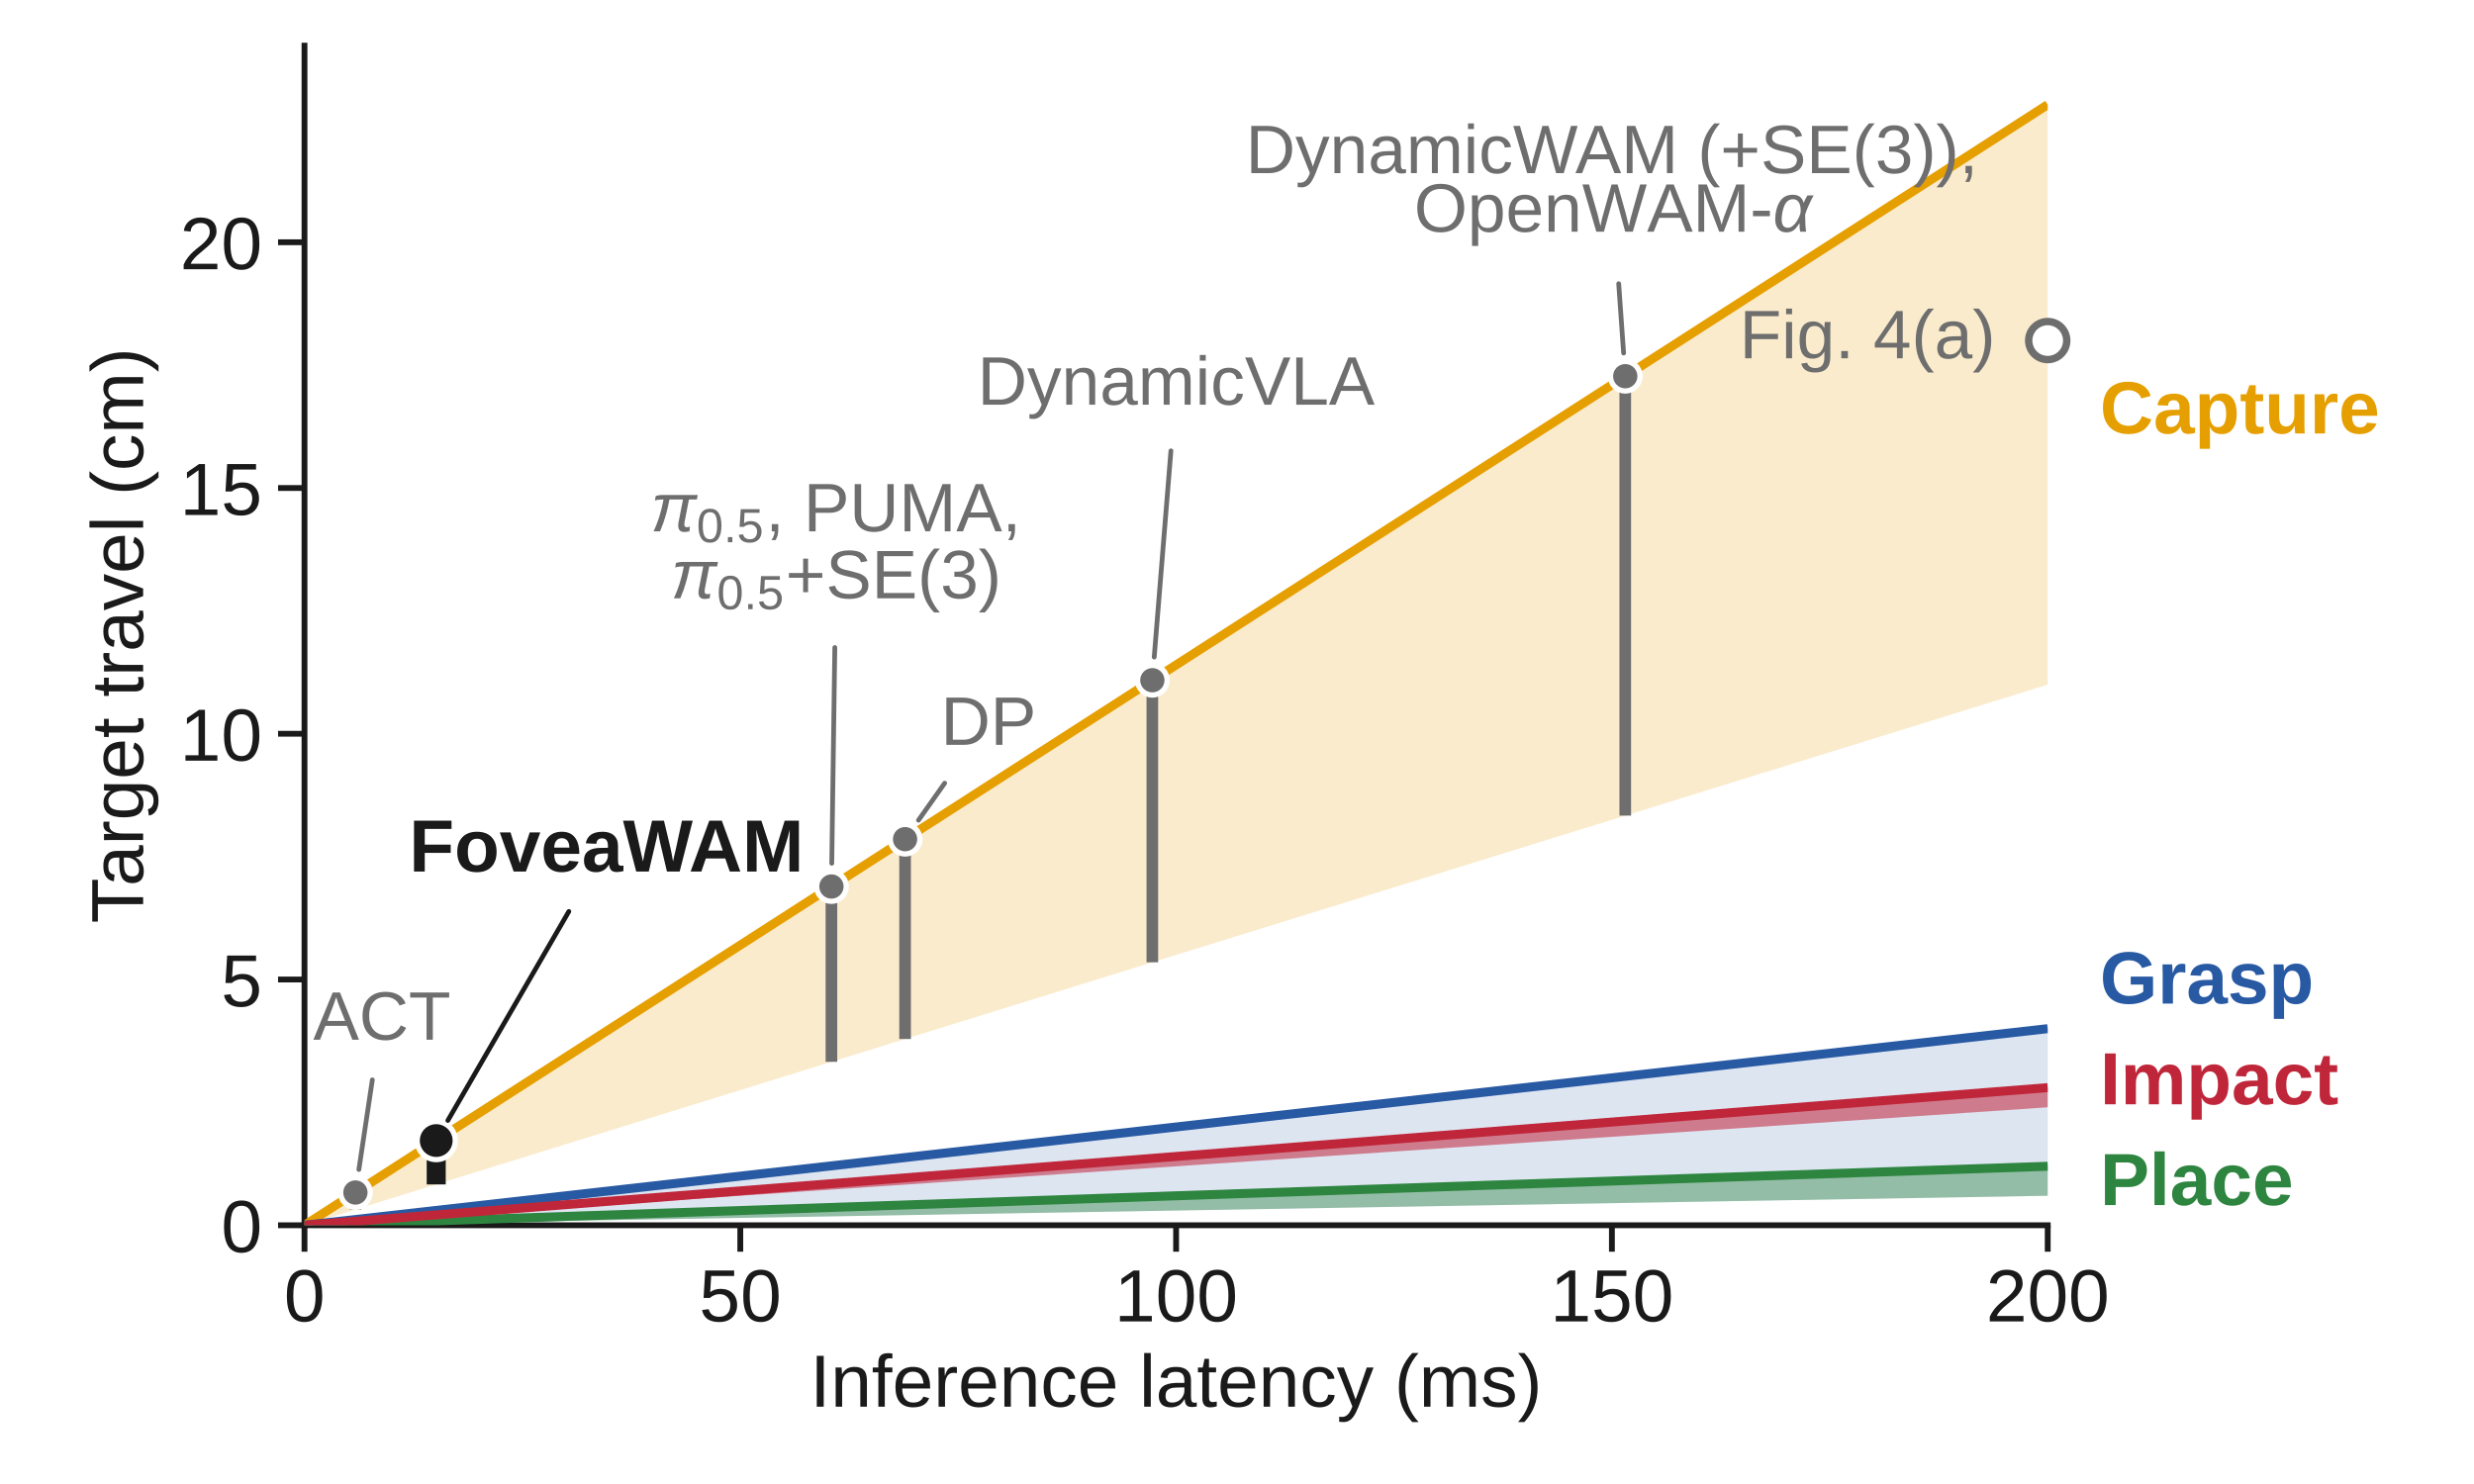
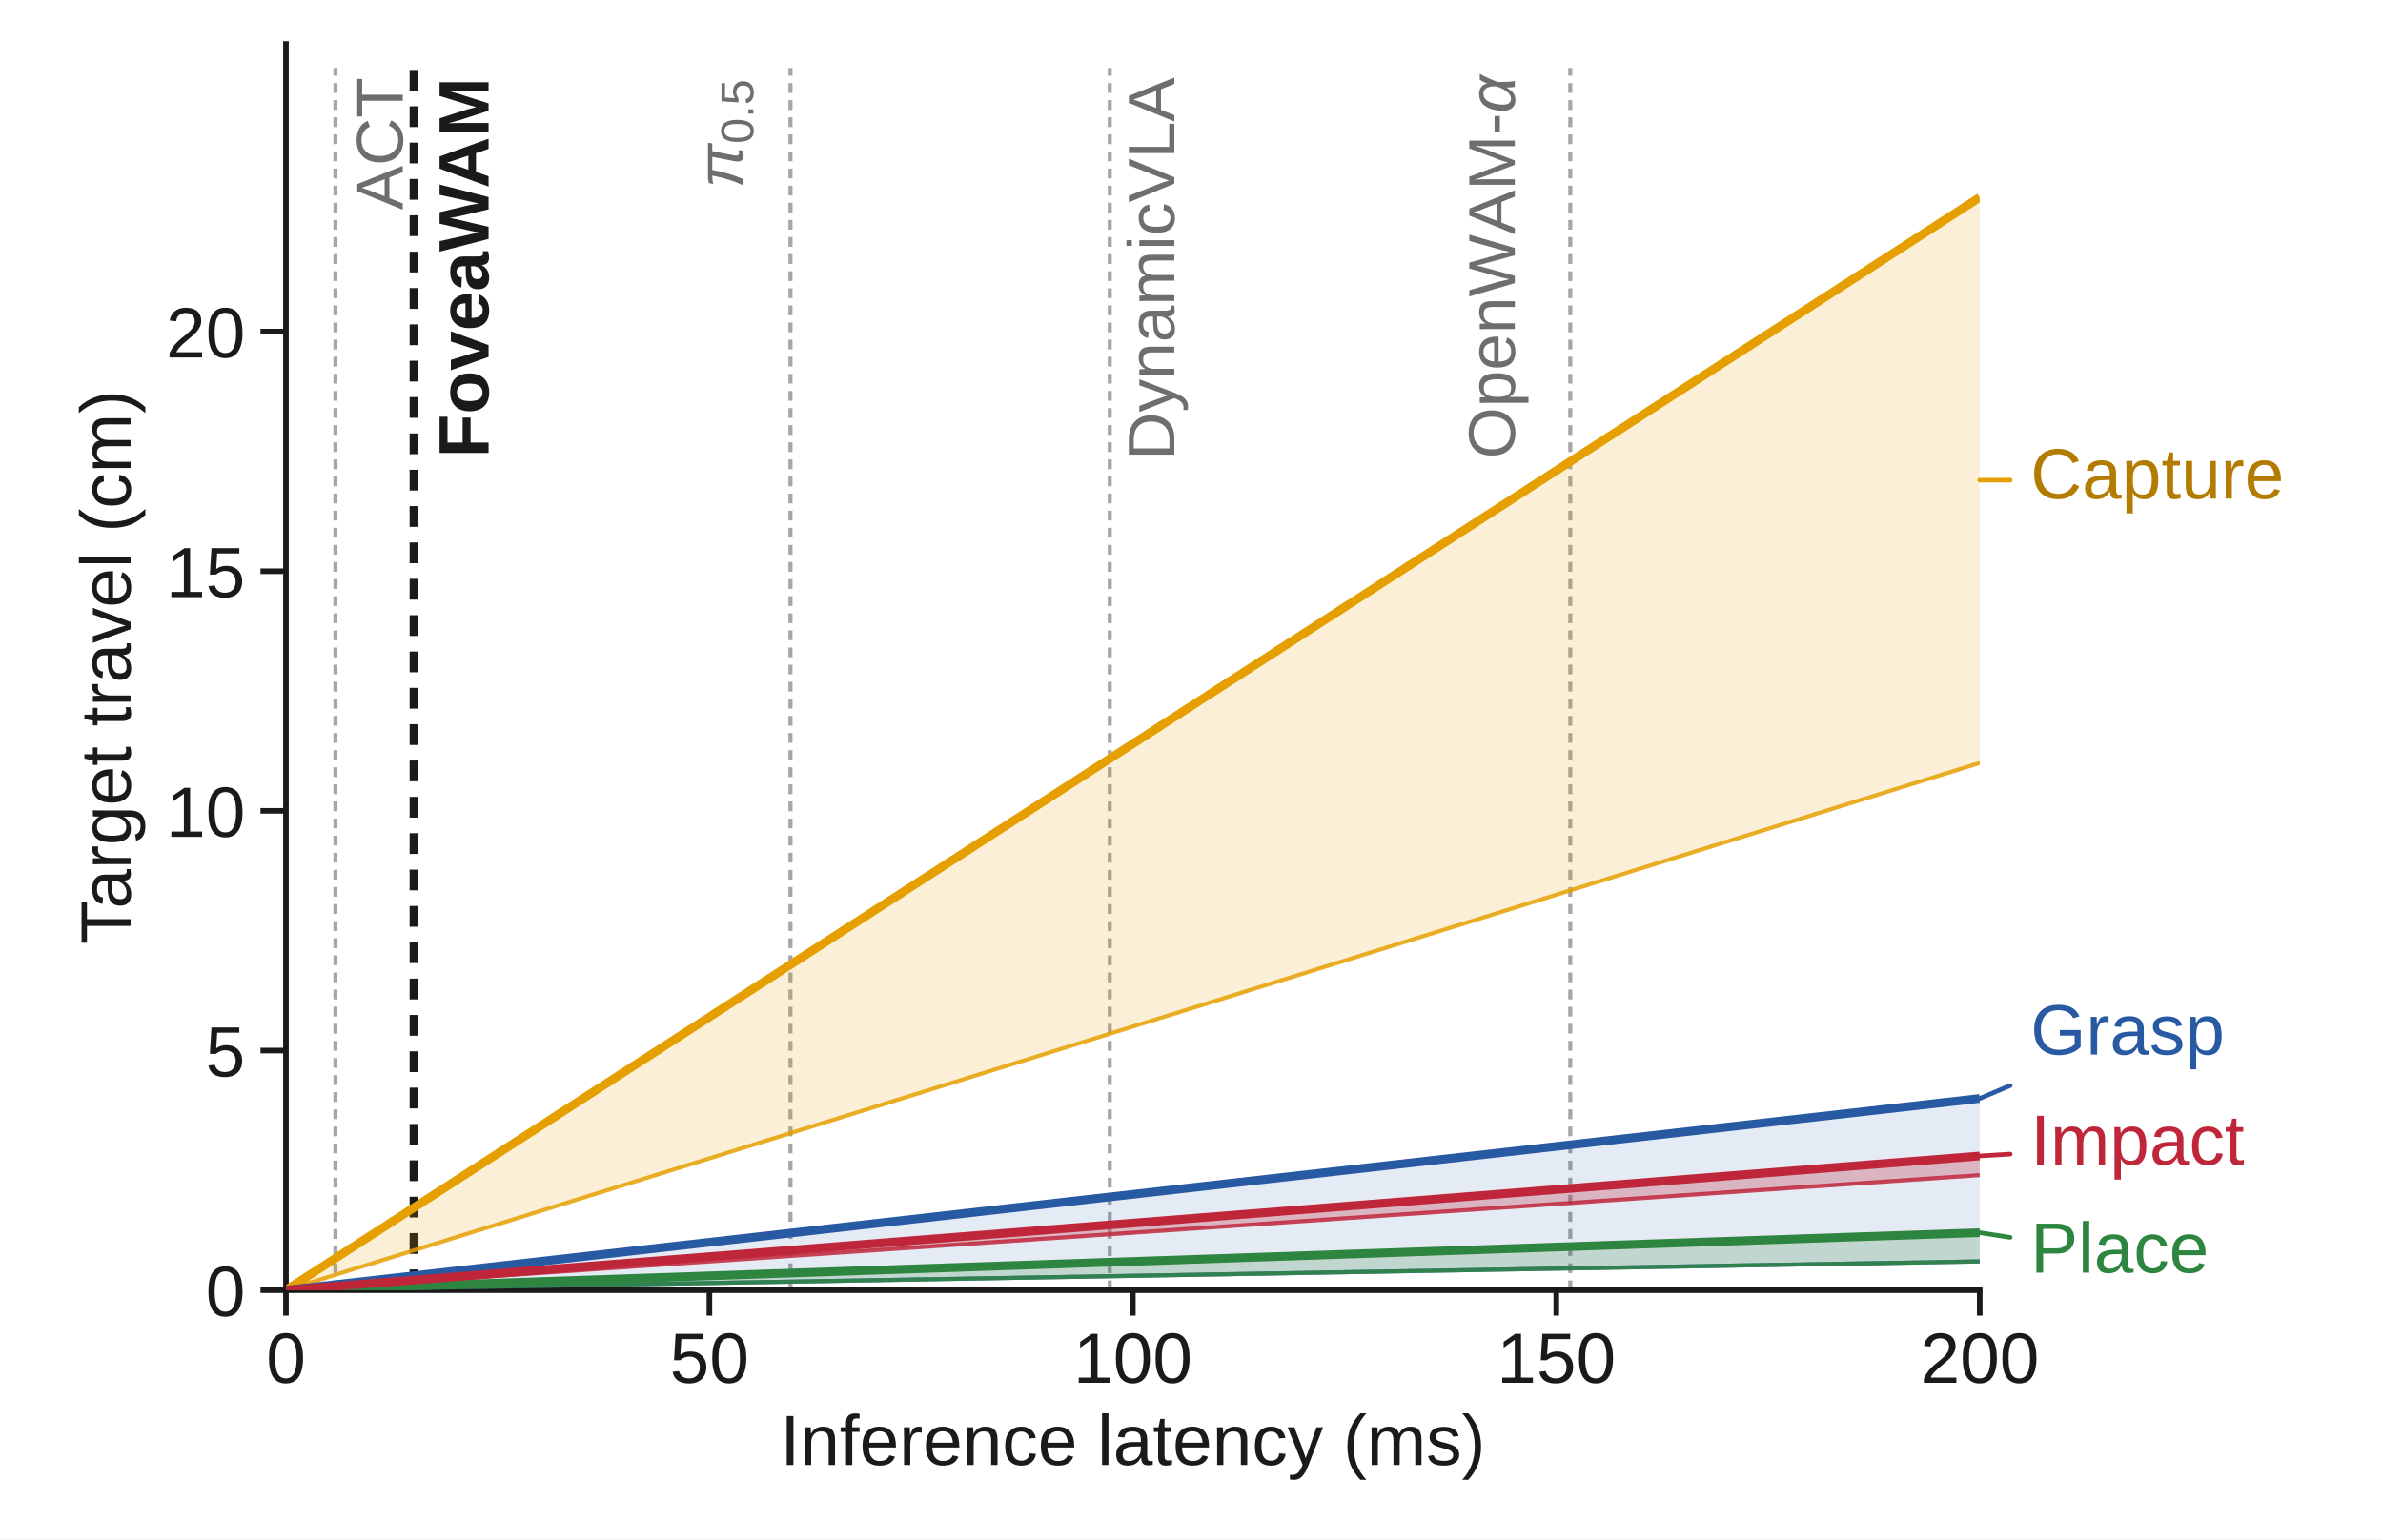
- <svg xmlns="http://www.w3.org/2000/svg" xmlns:xlink="http://www.w3.org/1999/xlink" width="234pt" height="140.4pt" viewBox="0 0 234 140.4" version="1.1">
+ <svg xmlns="http://www.w3.org/2000/svg" xmlns:xlink="http://www.w3.org/1999/xlink" width="234pt" height="151.2pt" viewBox="0 0 234 151.2" version="1.1">
  <defs>
    <style type="text/css">*{stroke-linejoin: round; stroke-linecap: butt}</style>
  </defs>
  <g id="figure_1">
    <g id="patch_1">
-       <path d="M 0 140.4  L 234 140.4  L 234 0  L 0 0  z " style="fill: #ffffff" />
+       <path d="M 0 151.2 L 234 151.2 L 234 0 L 0 0 z " style="fill: #ffffff" />
    </g>
    <g id="axes_1">
      <g id="patch_2">
-         <path d="M 28.8 115.92  L 193.68 115.92  L 193.68 4.32  L 28.8 4.32  z " style="fill: #ffffff" />
+         <path d="M 28.08 126.72 L 194.4 126.72 L 194.4 4.32 L 28.08 4.32 z " style="fill: #ffffff" />
+       </g>
+       <g id="line2d_1">
+         <path d="M 32.938 126.72 L 32.938 6.674 " clip-path="url(#pf0892db546)" style="fill: none; stroke-dasharray: 0.96,0.72; stroke-dashoffset: 0; stroke: #a6a6a6; stroke-width: 0.4" />
+       </g>
+       <g id="line2d_2">
+         <path d="M 40.648 126.72 L 40.648 6.674 " clip-path="url(#pf0892db546)" style="fill: none; stroke-dasharray: 2.04,1.53; stroke-dashoffset: 0; stroke: #1a1a1a; stroke-width: 0.85" />
+       </g>
+       <g id="line2d_3">
+         <path d="M 77.621 126.72 L 77.621 6.674 " clip-path="url(#pf0892db546)" style="fill: none; stroke-dasharray: 0.96,0.72; stroke-dashoffset: 0; stroke: #a6a6a6; stroke-width: 0.4" />
+       </g>
+       <g id="line2d_4">
+         <path d="M 108.973 126.72 L 108.973 6.674 " clip-path="url(#pf0892db546)" style="fill: none; stroke-dasharray: 0.96,0.72; stroke-dashoffset: 0; stroke: #a6a6a6; stroke-width: 0.4" />
+       </g>
+       <g id="line2d_5">
+         <path d="M 154.194 126.72 L 154.194 6.674 " clip-path="url(#pf0892db546)" style="fill: none; stroke-dasharray: 0.96,0.72; stroke-dashoffset: 0; stroke: #a6a6a6; stroke-width: 0.4" />
      </g>
      <g id="matplotlib.axis_1">
        <g id="xtick_1">
-           <g id="line2d_1">
+           <g id="line2d_6">
            <defs>
-               <path id="mbce6c73bc8" d="M 0 0  L 0 2.5  " style="stroke: #1a1a1a; stroke-width: 0.55" />
+               <path id="m5a3f3c1015" d="M 0 0 L 0 2.5 " style="stroke: #1a1a1a; stroke-width: 0.55" />
            </defs>
            <g>
-               <use xlink:href="#mbce6c73bc8" x="28.8" y="115.92" style="fill: #1a1a1a; stroke: #1a1a1a; stroke-width: 0.55" />
+               <use xlink:href="#m5a3f3c1015" x="28.08" y="126.72" style="fill: #1a1a1a; stroke: #1a1a1a; stroke-width: 0.55" />
            </g>
          </g>
          <g id="text_1">
-             <text style="font-size: 7px; font-family: 'Liberation Sans'; text-anchor: middle; fill: #1a1a1a" x="28.8" y="125.016" transform="rotate(-0 28.8 125.0162)">0</text>
+             <text style="font-size: 7px; font-family: 'Arial'; text-anchor: middle; fill: #1a1a1a" x="28.08" y="135.816" transform="rotate(-0 28.08 135.8162)">0</text>
          </g>
        </g>
        <g id="xtick_2">
-           <g id="line2d_2">
-             <g>
-               <use xlink:href="#mbce6c73bc8" x="70.02" y="115.92" style="fill: #1a1a1a; stroke: #1a1a1a; stroke-width: 0.55" />
+           <g id="line2d_7">
+             <g>
+               <use xlink:href="#m5a3f3c1015" x="69.66" y="126.72" style="fill: #1a1a1a; stroke: #1a1a1a; stroke-width: 0.55" />
            </g>
          </g>
          <g id="text_2">
-             <text style="font-size: 7px; font-family: 'Liberation Sans'; text-anchor: middle; fill: #1a1a1a" x="70.02" y="125.016" transform="rotate(-0 70.02 125.0162)">50</text>
+             <text style="font-size: 7px; font-family: 'Arial'; text-anchor: middle; fill: #1a1a1a" x="69.66" y="135.816" transform="rotate(-0 69.66 135.8162)">50</text>
          </g>
        </g>
        <g id="xtick_3">
-           <g id="line2d_3">
-             <g>
-               <use xlink:href="#mbce6c73bc8" x="111.24" y="115.92" style="fill: #1a1a1a; stroke: #1a1a1a; stroke-width: 0.55" />
+           <g id="line2d_8">
+             <g>
+               <use xlink:href="#m5a3f3c1015" x="111.24" y="126.72" style="fill: #1a1a1a; stroke: #1a1a1a; stroke-width: 0.55" />
            </g>
          </g>
          <g id="text_3">
-             <text style="font-size: 7px; font-family: 'Liberation Sans'; text-anchor: middle; fill: #1a1a1a" x="111.24" y="125.016" transform="rotate(-0 111.24 125.0162)">100</text>
+             <text style="font-size: 7px; font-family: 'Arial'; text-anchor: middle; fill: #1a1a1a" x="111.24" y="135.816" transform="rotate(-0 111.24 135.8162)">100</text>
          </g>
        </g>
        <g id="xtick_4">
-           <g id="line2d_4">
-             <g>
-               <use xlink:href="#mbce6c73bc8" x="152.46" y="115.92" style="fill: #1a1a1a; stroke: #1a1a1a; stroke-width: 0.55" />
+           <g id="line2d_9">
+             <g>
+               <use xlink:href="#m5a3f3c1015" x="152.82" y="126.72" style="fill: #1a1a1a; stroke: #1a1a1a; stroke-width: 0.55" />
            </g>
          </g>
          <g id="text_4">
-             <text style="font-size: 7px; font-family: 'Liberation Sans'; text-anchor: middle; fill: #1a1a1a" x="152.46" y="125.016" transform="rotate(-0 152.46 125.0162)">150</text>
+             <text style="font-size: 7px; font-family: 'Arial'; text-anchor: middle; fill: #1a1a1a" x="152.82" y="135.816" transform="rotate(-0 152.82 135.8162)">150</text>
          </g>
        </g>
        <g id="xtick_5">
-           <g id="line2d_5">
-             <g>
-               <use xlink:href="#mbce6c73bc8" x="193.68" y="115.92" style="fill: #1a1a1a; stroke: #1a1a1a; stroke-width: 0.55" />
+           <g id="line2d_10">
+             <g>
+               <use xlink:href="#m5a3f3c1015" x="194.4" y="126.72" style="fill: #1a1a1a; stroke: #1a1a1a; stroke-width: 0.55" />
            </g>
          </g>
          <g id="text_5">
-             <text style="font-size: 7px; font-family: 'Liberation Sans'; text-anchor: middle; fill: #1a1a1a" x="193.68" y="125.016" transform="rotate(-0 193.68 125.0162)">200</text>
+             <text style="font-size: 7px; font-family: 'Arial'; text-anchor: middle; fill: #1a1a1a" x="194.4" y="135.816" transform="rotate(-0 194.4 135.8162)">200</text>
          </g>
        </g>
        <g id="text_6">
-           <text style="font-size: 7px; font-family: 'Liberation Sans'; text-anchor: middle; fill: #1a1a1a" x="111.24" y="133.086" transform="rotate(-0 111.24 133.0855)">Inference latency (ms)</text>
+           <text style="font-size: 7px; font-family: 'Arial'; text-anchor: middle; fill: #1a1a1a" x="111.24" y="143.886" transform="rotate(-0 111.24 143.8855)">Inference latency (ms)</text>
        </g>
      </g>
      <g id="matplotlib.axis_2">
        <g id="ytick_1">
-           <g id="line2d_6">
+           <g id="line2d_11">
            <defs>
-               <path id="m9011455f82" d="M 0 0  L -2.5 0  " style="stroke: #1a1a1a; stroke-width: 0.55" />
+               <path id="m6d08cc1de3" d="M 0 0 L -2.5 0 " style="stroke: #1a1a1a; stroke-width: 0.55" />
            </defs>
            <g>
-               <use xlink:href="#m9011455f82" x="28.8" y="115.92" style="fill: #1a1a1a; stroke: #1a1a1a; stroke-width: 0.55" />
+               <use xlink:href="#m6d08cc1de3" x="28.08" y="126.72" style="fill: #1a1a1a; stroke: #1a1a1a; stroke-width: 0.55" />
            </g>
          </g>
          <g id="text_7">
-             <text style="font-size: 7px; font-family: 'Liberation Sans'; text-anchor: end; fill: #1a1a1a" x="24.8" y="118.468" transform="rotate(-0 24.8 118.4681)">0</text>
+             <text style="font-size: 7px; font-family: 'Arial'; text-anchor: end; fill: #1a1a1a" x="24.08" y="129.268" transform="rotate(-0 24.08 129.2681)">0</text>
          </g>
        </g>
        <g id="ytick_2">
-           <g id="line2d_7">
-             <g>
-               <use xlink:href="#m9011455f82" x="28.8" y="92.67" style="fill: #1a1a1a; stroke: #1a1a1a; stroke-width: 0.55" />
+           <g id="line2d_12">
+             <g>
+               <use xlink:href="#m6d08cc1de3" x="28.08" y="103.182" style="fill: #1a1a1a; stroke: #1a1a1a; stroke-width: 0.55" />
            </g>
          </g>
          <g id="text_8">
-             <text style="font-size: 7px; font-family: 'Liberation Sans'; text-anchor: end; fill: #1a1a1a" x="24.8" y="95.218" transform="rotate(-0 24.8 95.2181)">5</text>
+             <text style="font-size: 7px; font-family: 'Arial'; text-anchor: end; fill: #1a1a1a" x="24.08" y="105.73" transform="rotate(-0 24.08 105.7296)">5</text>
          </g>
        </g>
        <g id="ytick_3">
-           <g id="line2d_8">
-             <g>
-               <use xlink:href="#m9011455f82" x="28.8" y="69.42" style="fill: #1a1a1a; stroke: #1a1a1a; stroke-width: 0.55" />
+           <g id="line2d_13">
+             <g>
+               <use xlink:href="#m6d08cc1de3" x="28.08" y="79.643" style="fill: #1a1a1a; stroke: #1a1a1a; stroke-width: 0.55" />
            </g>
          </g>
          <g id="text_9">
-             <text style="font-size: 7px; font-family: 'Liberation Sans'; text-anchor: end; fill: #1a1a1a" x="24.8" y="71.968" transform="rotate(-0 24.8 71.9681)">10</text>
+             <text style="font-size: 7px; font-family: 'Arial'; text-anchor: end; fill: #1a1a1a" x="24.08" y="82.191" transform="rotate(-0 24.08 82.19117)">10</text>
          </g>
        </g>
        <g id="ytick_4">
-           <g id="line2d_9">
-             <g>
-               <use xlink:href="#m9011455f82" x="28.8" y="46.17" style="fill: #1a1a1a; stroke: #1a1a1a; stroke-width: 0.55" />
+           <g id="line2d_14">
+             <g>
+               <use xlink:href="#m6d08cc1de3" x="28.08" y="56.105" style="fill: #1a1a1a; stroke: #1a1a1a; stroke-width: 0.55" />
            </g>
          </g>
          <g id="text_10">
-             <text style="font-size: 7px; font-family: 'Liberation Sans'; text-anchor: end; fill: #1a1a1a" x="24.8" y="48.718" transform="rotate(-0 24.8 48.7181)">15</text>
+             <text style="font-size: 7px; font-family: 'Arial'; text-anchor: end; fill: #1a1a1a" x="24.08" y="58.653" transform="rotate(-0 24.08 58.65271)">15</text>
          </g>
        </g>
        <g id="ytick_5">
-           <g id="line2d_10">
-             <g>
-               <use xlink:href="#m9011455f82" x="28.8" y="22.92" style="fill: #1a1a1a; stroke: #1a1a1a; stroke-width: 0.55" />
+           <g id="line2d_15">
+             <g>
+               <use xlink:href="#m6d08cc1de3" x="28.08" y="32.566" style="fill: #1a1a1a; stroke: #1a1a1a; stroke-width: 0.55" />
            </g>
          </g>
          <g id="text_11">
-             <text style="font-size: 7px; font-family: 'Liberation Sans'; text-anchor: end; fill: #1a1a1a" x="24.8" y="25.468" transform="rotate(-0 24.8 25.4681)">20</text>
+             <text style="font-size: 7px; font-family: 'Arial'; text-anchor: end; fill: #1a1a1a" x="24.08" y="35.114" transform="rotate(-0 24.08 35.11425)">20</text>
          </g>
        </g>
        <g id="text_12">
-           <text style="font-size: 7px; font-family: 'Liberation Sans'; text-anchor: middle; fill: #1a1a1a" x="13.542" y="60.12" transform="rotate(-90 13.54154 60.12)">Target travel (cm)</text>
+           <text style="font-size: 7px; font-family: 'Arial'; text-anchor: middle; fill: #1a1a1a" x="12.821" y="65.52" transform="rotate(-90 12.82141 65.52)">Target travel (cm)</text>
        </g>
      </g>
      <g id="FillBetweenPolyCollection_1">
        <defs>
-           <path id="m85c397e6d3" d="M 28.8 -24.48  L 28.8 -24.48  L 193.68 -75.63  L 193.68 -130.5  L 193.68 -130.5  L 28.8 -24.48  z " />
-         </defs>
-         <g clip-path="url(#p495221de48)">
-           <use xlink:href="#m85c397e6d3" x="0" y="140.4" style="fill: #e69f00; fill-opacity: 0.2" />
+           <path id="ma634ffd49d" d="M 28.08 -24.48 L 28.08 -24.48 L 194.4 -76.265 L 194.4 -131.815 L 194.4 -131.815 L 28.08 -24.48 z " />
+         </defs>
+         <g clip-path="url(#pf0892db546)">
+           <use xlink:href="#ma634ffd49d" x="0" y="151.2" style="fill: #e69f00; fill-opacity: 0.16" />
        </g>
      </g>
      <g id="FillBetweenPolyCollection_2">
        <defs>
-           <path id="m00a014d225" d="M 28.8 -24.48  L 28.8 -24.48  L 193.68 -27.27  L 193.68 -43.08  L 193.68 -43.08  L 28.8 -24.48  z " />
-         </defs>
-         <g clip-path="url(#p495221de48)">
-           <use xlink:href="#m00a014d225" x="0" y="140.4" style="fill: #2859a3; fill-opacity: 0.16" />
+           <path id="m84d36a1751" d="M 28.08 -24.48 L 28.08 -24.48 L 194.4 -27.305 L 194.4 -43.311 L 194.4 -43.311 L 28.08 -24.48 z " />
+         </defs>
+         <g clip-path="url(#pf0892db546)">
+           <use xlink:href="#m84d36a1751" x="0" y="151.2" style="fill: #2859a3; fill-opacity: 0.12" />
        </g>
      </g>
      <g id="FillBetweenPolyCollection_3">
        <defs>
-           <path id="md4166736a2" d="M 28.8 -24.48  L 28.8 -24.48  L 193.68 -27.27  L 193.68 -30.06  L 193.68 -30.06  L 28.8 -24.48  z " />
-         </defs>
-         <g clip-path="url(#p495221de48)">
-           <use xlink:href="#md4166736a2" x="0" y="140.4" style="fill: #2e8540; fill-opacity: 0.42" />
+           <path id="me070b4a83b" d="M 28.08 -24.48 L 28.08 -24.48 L 194.4 -27.305 L 194.4 -30.129 L 194.4 -30.129 L 28.08 -24.48 z " />
+         </defs>
+         <g clip-path="url(#pf0892db546)">
+           <use xlink:href="#me070b4a83b" x="0" y="151.2" style="fill: #2e8540; fill-opacity: 0.2" />
        </g>
      </g>
      <g id="FillBetweenPolyCollection_4">
        <defs>
-           <path id="m8f9e1c0f63" d="M 28.8 -24.48  L 28.8 -24.48  L 193.68 -35.64  L 193.68 -37.5  L 193.68 -37.5  L 28.8 -24.48  z " />
-         </defs>
-         <g clip-path="url(#p495221de48)">
-           <use xlink:href="#m8f9e1c0f63" x="0" y="140.4" style="fill: #c0263a; fill-opacity: 0.55" />
+           <path id="m6a3f9d5b6b" d="M 28.08 -24.48 L 28.08 -24.48 L 194.4 -35.778 L 194.4 -37.662 L 194.4 -37.662 L 28.08 -24.48 z " />
+         </defs>
+         <g clip-path="url(#pf0892db546)">
+           <use xlink:href="#m6a3f9d5b6b" x="0" y="151.2" style="fill: #c0263a; fill-opacity: 0.28" />
        </g>
      </g>
      <g id="patch_3">
-         <path d="M 28.8 115.92  L 28.8 4.32  " style="fill: none; stroke: #1a1a1a; stroke-width: 0.55; stroke-linejoin: miter; stroke-linecap: square" />
+         <path d="M 28.08 126.72 L 28.08 4.32 " style="fill: none; stroke: #1a1a1a; stroke-width: 0.55; stroke-linejoin: miter; stroke-linecap: square" />
      </g>
      <g id="patch_4">
-         <path d="M 28.8 115.92  L 193.68 115.92  " style="fill: none; stroke: #1a1a1a; stroke-width: 0.55; stroke-linejoin: miter; stroke-linecap: square" />
+         <path d="M 28.08 126.72 L 194.4 126.72 " style="fill: none; stroke: #1a1a1a; stroke-width: 0.55; stroke-linejoin: miter; stroke-linecap: square" />
+       </g>
+       <g id="patch_5">
+         <path d="M 197.393 47.16 Q 195.897 47.16 194.4 47.16 " style="fill: none; stroke: #e69f00; stroke-width: 0.45; stroke-linecap: round" />
      </g>
      <g id="text_13">
-         <text style="font-size: 6.5px; font-family: 'Liberation Sans'; text-anchor: end; fill: #6e6e6e" x="188.734" y="33.902" transform="rotate(-0 188.7336 33.90213)">Fig. 4(a)</text>
+         <text style="font-size: 7px; font-family: 'Arial'; text-anchor: start; fill: #b37c00" x="199.39" y="48.972" transform="rotate(-0 199.3896 48.97152)">Capture</text>
+       </g>
+       <g id="patch_6">
+         <path d="M 197.392 113.357 Q 195.896 113.448 194.4 113.538 " style="fill: none; stroke: #c0263a; stroke-width: 0.45; stroke-linecap: round" />
      </g>
      <g id="text_14">
-         <text style="font-weight: 700; font-size: 7px; font-family: 'Liberation Sans'; text-anchor: start; fill: #e69f00" x="198.626" y="41.007" transform="rotate(-0 198.6264 41.00652)">Capture</text>
+         <text style="font-size: 7px; font-family: 'Arial'; text-anchor: start; fill: #c0263a" x="199.39" y="114.408" transform="rotate(-0 199.3896 114.4084)">Impact</text>
+       </g>
+       <g id="patch_7">
+         <path d="M 197.388 106.63 Q 195.894 107.259 194.4 107.889 " style="fill: none; stroke: #2859a3; stroke-width: 0.45; stroke-linecap: round" />
      </g>
      <g id="text_15">
-         <text style="font-weight: 700; font-size: 7px; font-family: 'Liberation Sans'; text-anchor: start; fill: #c0263a" x="198.626" y="104.479" transform="rotate(-0 198.6264 104.479)">Impact</text>
+         <text style="font-size: 7px; font-family: 'Arial'; text-anchor: start; fill: #2859a3" x="199.39" y="103.581" transform="rotate(-0 199.3896 103.5808)">Grasp</text>
+       </g>
+       <g id="patch_8">
+         <path d="M 197.39 121.532 Q 195.895 121.301 194.4 121.071 " style="fill: none; stroke: #2e8540; stroke-width: 0.45; stroke-linecap: round" />
      </g>
      <g id="text_16">
-         <text style="font-weight: 700; font-size: 7px; font-family: 'Liberation Sans'; text-anchor: start; fill: #2859a3" x="198.626" y="94.947" transform="rotate(-0 198.6264 94.94652)">Grasp</text>
+         <text style="font-size: 7px; font-family: 'Arial'; text-anchor: start; fill: #2e8540" x="199.39" y="125.001" transform="rotate(-0 199.3896 125.0008)">Place</text>
+       </g>
+       <g id="line2d_16">
+         <path d="M 28.08 126.72 L 194.4 19.385 " clip-path="url(#pf0892db546)" style="fill: none; stroke: #e69f00; stroke-width: 0.85" />
+       </g>
+       <g id="line2d_17">
+         <path d="M 28.08 126.72 L 194.4 74.935 " clip-path="url(#pf0892db546)" style="fill: none; stroke: #e69f00; stroke-opacity: 0.85; stroke-width: 0.4" />
+       </g>
+       <g id="line2d_18">
+         <path d="M 28.08 126.72 L 194.4 107.889 " clip-path="url(#pf0892db546)" style="fill: none; stroke: #2859a3; stroke-width: 0.85" />
+       </g>
+       <g id="line2d_19">
+         <path d="M 28.08 126.72 L 194.4 123.895 " clip-path="url(#pf0892db546)" style="fill: none; stroke: #2859a3; stroke-opacity: 0.85; stroke-width: 0.4" />
+       </g>
+       <g id="line2d_20">
+         <path d="M 28.08 126.72 L 194.4 121.071 " clip-path="url(#pf0892db546)" style="fill: none; stroke: #2e8540; stroke-width: 0.85" />
+       </g>
+       <g id="line2d_21">
+         <path d="M 28.08 126.72 L 194.4 123.895 " clip-path="url(#pf0892db546)" style="fill: none; stroke: #2e8540; stroke-opacity: 0.85; stroke-width: 0.4" />
+       </g>
+       <g id="line2d_22">
+         <path d="M 28.08 126.72 L 194.4 113.538 " clip-path="url(#pf0892db546)" style="fill: none; stroke: #c0263a; stroke-width: 0.85" />
+       </g>
+       <g id="line2d_23">
+         <path d="M 28.08 126.72 L 194.4 115.422 " clip-path="url(#pf0892db546)" style="fill: none; stroke: #c0263a; stroke-opacity: 0.85; stroke-width: 0.4" />
      </g>
      <g id="text_17">
-         <text style="font-weight: 700; font-size: 7px; font-family: 'Liberation Sans'; text-anchor: start; fill: #2e8540" x="198.626" y="114.012" transform="rotate(-0 198.6264 114.0115)">Place</text>
-       </g>
-       <g id="line2d_11">
-         <path d="M 28.8 115.92  L 193.68 9.9  " clip-path="url(#p495221de48)" style="fill: none; stroke: #e69f00; stroke-width: 0.85" />
-       </g>
-       <g id="line2d_12">
-         <path d="M 28.8 115.92  L 193.68 97.32  " clip-path="url(#p495221de48)" style="fill: none; stroke: #2859a3; stroke-width: 0.85" />
-       </g>
-       <g id="line2d_13">
-         <path d="M 28.8 115.92  L 193.68 110.34  " clip-path="url(#p495221de48)" style="fill: none; stroke: #2e8540; stroke-width: 0.85" />
-       </g>
-       <g id="line2d_14">
-         <path d="M 28.8 115.92  L 193.68 102.9  " clip-path="url(#p495221de48)" style="fill: none; stroke: #c0263a; stroke-width: 0.85" />
-       </g>
-       <g id="line2d_15">
-         <path d="M 33.616 114.426  L 33.616 112.823  " clip-path="url(#p495221de48)" style="fill: none; stroke: #6e6e6e; stroke-width: 1.1" />
-       </g>
-       <g id="line2d_16">
-         <path d="M 41.259 112.055  L 41.259 107.908  " clip-path="url(#p495221de48)" style="fill: none; stroke: #1a1a1a; stroke-width: 1.8" />
-       </g>
-       <g id="line2d_17">
-         <path d="M 78.64 100.458  L 78.64 83.872  " clip-path="url(#p495221de48)" style="fill: none; stroke: #6e6e6e; stroke-width: 1.1" />
-       </g>
-       <g id="line2d_18">
-         <path d="M 85.606 98.297  L 85.606 79.393  " clip-path="url(#p495221de48)" style="fill: none; stroke: #6e6e6e; stroke-width: 1.1" />
-       </g>
-       <g id="line2d_19">
-         <path d="M 108.993 91.042  L 108.993 64.355  " clip-path="url(#p495221de48)" style="fill: none; stroke: #6e6e6e; stroke-width: 1.1" />
-       </g>
-       <g id="line2d_20">
-         <path d="M 153.722 77.166  L 153.722 35.593  " clip-path="url(#p495221de48)" style="fill: none; stroke: #6e6e6e; stroke-width: 1.1" />
-       </g>
-       <g id="line2d_21">
-         <defs>
-           <path id="mb3c122b9fe" d="M 0 1.4  C 0.371 1.4 0.727 1.252 0.99 0.99  C 1.252 0.727 1.4 0.371 1.4 0  C 1.4 -0.371 1.252 -0.727 0.99 -0.99  C 0.727 -1.252 0.371 -1.4 0 -1.4  C -0.371 -1.4 -0.727 -1.252 -0.99 -0.99  C -1.252 -0.727 -1.4 -0.371 -1.4 0  C -1.4 0.371 -1.252 0.727 -0.99 0.99  C -0.727 1.252 -0.371 1.4 0 1.4  z " style="stroke: #ffffff; stroke-width: 0.5" />
-         </defs>
-         <g clip-path="url(#p495221de48)">
-           <use xlink:href="#mb3c122b9fe" x="33.616" y="112.823" style="fill: #6e6e6e; stroke: #ffffff; stroke-width: 0.5" />
-         </g>
-       </g>
-       <g id="patch_5">
-         <path d="M 35.218 102.166  Q 34.581 106.406 33.944 110.645  " style="fill: none; stroke: #6e6e6e; stroke-width: 0.45; stroke-linecap: round" />
+         <text style="font-size: 6.5px; font-family: 'Arial'; fill: #6e6e6e" transform="translate(39.54831 20.61538) rotate(-90)">ACT</text>
      </g>
      <g id="text_18">
-         <text style="font-size: 6.5px; font-family: 'Liberation Sans'; text-anchor: start; fill: #6e6e6e" x="29.624" y="98.367" transform="rotate(-0 29.6244 98.36737)">ACT</text>
-       </g>
-       <g id="line2d_22">
-         <defs>
-           <path id="md7adbd1a69" d="M 0 1.8  C 0.477 1.8 0.935 1.61 1.273 1.273  C 1.61 0.935 1.8 0.477 1.8 0  C 1.8 -0.477 1.61 -0.935 1.273 -1.273  C 0.935 -1.61 0.477 -1.8 0 -1.8  C -0.477 -1.8 -0.935 -1.61 -1.273 -1.273  C -1.61 -0.935 -1.8 -0.477 -1.8 0  C -1.8 0.477 -1.61 0.935 -1.273 1.273  C -0.935 1.61 -0.477 1.8 0 1.8  z " style="stroke: #ffffff; stroke-width: 0.5" />
-         </defs>
-         <g clip-path="url(#p495221de48)">
-           <use xlink:href="#md7adbd1a69" x="41.259" y="107.908" style="fill: #1a1a1a; stroke: #ffffff; stroke-width: 0.5" />
-         </g>
-       </g>
-       <g id="patch_6">
-         <path d="M 53.803 86.233  Q 48.082 96.12 42.36 106.006  " style="fill: none; stroke: #1a1a1a; stroke-width: 0.45; stroke-linecap: round" />
+         <text style="font-weight: 700; font-size: 7px; font-family: 'Arial'; fill: #1a1a1a" transform="translate(47.97515 44.95164) rotate(-90)">FoveaWAM</text>
      </g>
      <g id="text_19">
-         <text style="font-weight: 700; font-size: 7px; font-family: 'Liberation Sans'; text-anchor: start; fill: #1a1a1a" x="38.693" y="82.459" transform="rotate(-0 38.6928 82.45877)">FoveaWAM</text>
-       </g>
-       <g id="line2d_23">
-         <g clip-path="url(#p495221de48)">
-           <use xlink:href="#mb3c122b9fe" x="78.64" y="83.872" style="fill: #6e6e6e; stroke: #ffffff; stroke-width: 0.5" />
-         </g>
-       </g>
-       <g id="patch_7">
-         <path d="M 78.96 61.262  Q 78.815 71.468 78.671 81.673  " style="fill: none; stroke: #6e6e6e; stroke-width: 0.45; stroke-linecap: round" />
+         <g style="fill: #6e6e6e" transform="translate(73.58247 18.47039) rotate(-90)">
+           <text>
+             <tspan x="0" y="-0.625" style="font-style: italic; font-size: 6.5px; font-family: 'Arial'; fill: #6e6e6e">π</tspan>
+             <tspan x="4.354" y="0.388" style="font-size: 4.55px; font-family: 'Arial'; fill: #6e6e6e">0</tspan>
+             <tspan x="6.885" y="0.388" style="font-size: 4.55px; font-family: 'Arial'; fill: #6e6e6e">.</tspan>
+             <tspan x="8.149" y="0.388" style="font-size: 4.55px; font-family: 'Arial'; fill: #6e6e6e">5</tspan>
+           </text>
+         </g>
      </g>
      <g id="text_20">
-         <g style="fill: #6e6e6e" transform="translate(61.5384 50.79985)">
+         <text style="font-size: 6.5px; font-family: 'Arial'; fill: #6e6e6e" transform="translate(115.3148 45.18335) rotate(-90)">DynamicVLA</text>
+       </g>
+       <g id="text_21">
+         <g style="fill: #6e6e6e" transform="translate(149.0115 45.05539) rotate(-90)">
          <text>
-             <tspan x="0" y="-0.531" style="font-style: italic; font-size: 6.5px; font-family: 'Liberation Sans'; fill: #6e6e6e">π</tspan>
-             <tspan x="4.354" y="0.5" style="font-size: 4.55px; font-family: 'Liberation Sans'; fill: #6e6e6e">0</tspan>
-             <tspan x="6.885" y="0.5" style="font-size: 4.55px; font-family: 'Liberation Sans'; fill: #6e6e6e">.</tspan>
-             <tspan x="8.149" y="0.5" style="font-size: 4.55px; font-family: 'Liberation Sans'; fill: #6e6e6e">5</tspan>
-             <tspan x="10.851" y="-0.531" style="font-size: 6.5px; font-family: 'Liberation Sans'; fill: #6e6e6e">,</tspan>
-             <tspan x="12.657" y="-0.531" style="font-size: 6.5px; font-family: 'Liberation Sans'; fill: #6e6e6e"> </tspan>
-             <tspan x="14.463" y="-0.531" style="font-size: 6.5px; font-family: 'Liberation Sans'; fill: #6e6e6e">P</tspan>
-             <tspan x="18.799" y="-0.531" style="font-size: 6.5px; font-family: 'Liberation Sans'; fill: #6e6e6e">U</tspan>
-             <tspan x="23.493" y="-0.531" style="font-size: 6.5px; font-family: 'Liberation Sans'; fill: #6e6e6e">M</tspan>
-             <tspan x="28.907" y="-0.531" style="font-size: 6.5px; font-family: 'Liberation Sans'; fill: #6e6e6e">A</tspan>
-             <tspan x="33.243" y="-0.531" style="font-size: 6.5px; font-family: 'Liberation Sans'; fill: #6e6e6e">,</tspan>
+             <tspan x="0" y="-0.266" style="font-size: 6.5px; font-family: 'Arial'; fill: #6e6e6e">O</tspan>
+             <tspan x="5.056" y="-0.266" style="font-size: 6.5px; font-family: 'Arial'; fill: #6e6e6e">p</tspan>
+             <tspan x="8.671" y="-0.266" style="font-size: 6.5px; font-family: 'Arial'; fill: #6e6e6e">e</tspan>
+             <tspan x="12.286" y="-0.266" style="font-size: 6.5px; font-family: 'Arial'; fill: #6e6e6e">n</tspan>
+             <tspan x="15.901" y="-0.266" style="font-size: 6.5px; font-family: 'Arial'; fill: #6e6e6e">W</tspan>
+             <tspan x="22.036" y="-0.266" style="font-size: 6.5px; font-family: 'Arial'; fill: #6e6e6e">A</tspan>
+             <tspan x="26.371" y="-0.266" style="font-size: 6.5px; font-family: 'Arial'; fill: #6e6e6e">M</tspan>
+             <tspan x="31.786" y="-0.266" style="font-size: 6.5px; font-family: 'Arial'; fill: #6e6e6e">-</tspan>
+             <tspan x="33.95" y="-0.266" style="font-style: italic; font-size: 6.5px; font-family: 'Arial'; fill: #6e6e6e">α</tspan>
          </text>
-         </g>
-         <g style="fill: #6e6e6e" transform="translate(63.4559 56.89995)">
-           <text>
-             <tspan x="0" y="-0.297" style="font-style: italic; font-size: 6.5px; font-family: 'Liberation Sans'; fill: #6e6e6e">π</tspan>
-             <tspan x="4.354" y="0.734" style="font-size: 4.55px; font-family: 'Liberation Sans'; fill: #6e6e6e">0</tspan>
-             <tspan x="6.885" y="0.734" style="font-size: 4.55px; font-family: 'Liberation Sans'; fill: #6e6e6e">.</tspan>
-             <tspan x="8.149" y="0.734" style="font-size: 4.55px; font-family: 'Liberation Sans'; fill: #6e6e6e">5</tspan>
-             <tspan x="10.851" y="-0.297" style="font-size: 6.5px; font-family: 'Liberation Sans'; fill: #6e6e6e">+</tspan>
-             <tspan x="14.647" y="-0.297" style="font-size: 6.5px; font-family: 'Liberation Sans'; fill: #6e6e6e">S</tspan>
-             <tspan x="18.983" y="-0.297" style="font-size: 6.5px; font-family: 'Liberation Sans'; fill: #6e6e6e">E</tspan>
-             <tspan x="23.318" y="-0.297" style="font-size: 6.5px; font-family: 'Liberation Sans'; fill: #6e6e6e">(</tspan>
-             <tspan x="25.483" y="-0.297" style="font-size: 6.5px; font-family: 'Liberation Sans'; fill: #6e6e6e">3</tspan>
-             <tspan x="29.098" y="-0.297" style="font-size: 6.5px; font-family: 'Liberation Sans'; fill: #6e6e6e">)</tspan>
-           </text>
-         </g>
-       </g>
-       <g id="line2d_24">
-         <g clip-path="url(#p495221de48)">
-           <use xlink:href="#mb3c122b9fe" x="85.606" y="79.393" style="fill: #6e6e6e; stroke: #ffffff; stroke-width: 0.5" />
-         </g>
-       </g>
-       <g id="patch_8">
-         <path d="M 89.351 74.095  Q 88.113 75.845 86.876 77.595  " style="fill: none; stroke: #6e6e6e; stroke-width: 0.45; stroke-linecap: round" />
-       </g>
-       <g id="text_21">
-         <text style="font-size: 6.5px; font-family: 'Liberation Sans'; text-anchor: start; fill: #6e6e6e" x="88.981" y="70.466" transform="rotate(-0 88.9812 70.46585)">DP</text>
-       </g>
-       <g id="line2d_25">
-         <g clip-path="url(#p495221de48)">
-           <use xlink:href="#mb3c122b9fe" x="108.993" y="64.355" style="fill: #6e6e6e; stroke: #ffffff; stroke-width: 0.5" />
-         </g>
-       </g>
-       <g id="patch_9">
-         <path d="M 110.75 42.654  Q 109.96 52.409 109.17 62.164  " style="fill: none; stroke: #6e6e6e; stroke-width: 0.45; stroke-linecap: round" />
-       </g>
-       <g id="text_22">
-         <text style="font-size: 6.5px; font-family: 'Liberation Sans'; text-anchor: middle; fill: #6e6e6e" x="111.24" y="38.291" transform="rotate(-0 111.24 38.29081)">DynamicVLA</text>
-       </g>
-       <g id="line2d_26">
-         <g clip-path="url(#p495221de48)">
-           <use xlink:href="#mb3c122b9fe" x="153.722" y="35.593" style="fill: #6e6e6e; stroke: #ffffff; stroke-width: 0.5" />
-         </g>
-       </g>
-       <g id="patch_10">
-         <path d="M 153.103 26.843  Q 153.335 30.122 153.567 33.401  " style="fill: none; stroke: #6e6e6e; stroke-width: 0.45; stroke-linecap: round" />
-       </g>
-       <g id="text_23">
-         <text style="font-size: 6.5px; font-family: 'Liberation Sans'; fill: #6e6e6e" transform="translate(117.8211 16.38071)">DynamicWAM (+SE(3)),</text>
-         <g style="fill: #6e6e6e" transform="translate(133.74 22.39245)">
-           <text>
-             <tspan x="0" y="-0.469" style="font-size: 6.5px; font-family: 'Liberation Sans'; fill: #6e6e6e">O</tspan>
-             <tspan x="5.056" y="-0.469" style="font-size: 6.5px; font-family: 'Liberation Sans'; fill: #6e6e6e">p</tspan>
-             <tspan x="8.671" y="-0.469" style="font-size: 6.5px; font-family: 'Liberation Sans'; fill: #6e6e6e">e</tspan>
-             <tspan x="12.286" y="-0.469" style="font-size: 6.5px; font-family: 'Liberation Sans'; fill: #6e6e6e">n</tspan>
-             <tspan x="15.901" y="-0.469" style="font-size: 6.5px; font-family: 'Liberation Sans'; fill: #6e6e6e">W</tspan>
-             <tspan x="22.036" y="-0.469" style="font-size: 6.5px; font-family: 'Liberation Sans'; fill: #6e6e6e">A</tspan>
-             <tspan x="26.371" y="-0.469" style="font-size: 6.5px; font-family: 'Liberation Sans'; fill: #6e6e6e">M</tspan>
-             <tspan x="31.786" y="-0.469" style="font-size: 6.5px; font-family: 'Liberation Sans'; fill: #6e6e6e">-</tspan>
-             <tspan x="33.95" y="-0.469" style="font-style: italic; font-size: 6.5px; font-family: 'Liberation Sans'; fill: #6e6e6e">α</tspan>
-           </text>
-         </g>
-       </g>
-       <g id="line2d_27">
-         <defs>
-           <path id="md34409710a" d="M 0 1.8  C 0.477 1.8 0.935 1.61 1.273 1.273  C 1.61 0.935 1.8 0.477 1.8 0  C 1.8 -0.477 1.61 -0.935 1.273 -1.273  C 0.935 -1.61 0.477 -1.8 0 -1.8  C -0.477 -1.8 -0.935 -1.61 -1.273 -1.273  C -1.61 -0.935 -1.8 -0.477 -1.8 0  C -1.8 0.477 -1.61 0.935 -1.273 1.273  C -0.935 1.61 -0.477 1.8 0 1.8  z " style="stroke: #6e6e6e; stroke-width: 0.7" />
-         </defs>
-         <g>
-           <use xlink:href="#md34409710a" x="193.68" y="32.22" style="fill: #ffffff; stroke: #6e6e6e; stroke-width: 0.7" />
        </g>
      </g>
    </g>
  </g>
  <defs>
-     <clipPath id="p495221de48">
-       <rect x="28.8" y="4.32" width="164.88" height="111.6" />
+     <clipPath id="pf0892db546">
+       <rect x="28.08" y="4.32" width="166.32" height="122.4" />
    </clipPath>
  </defs>
</svg>
